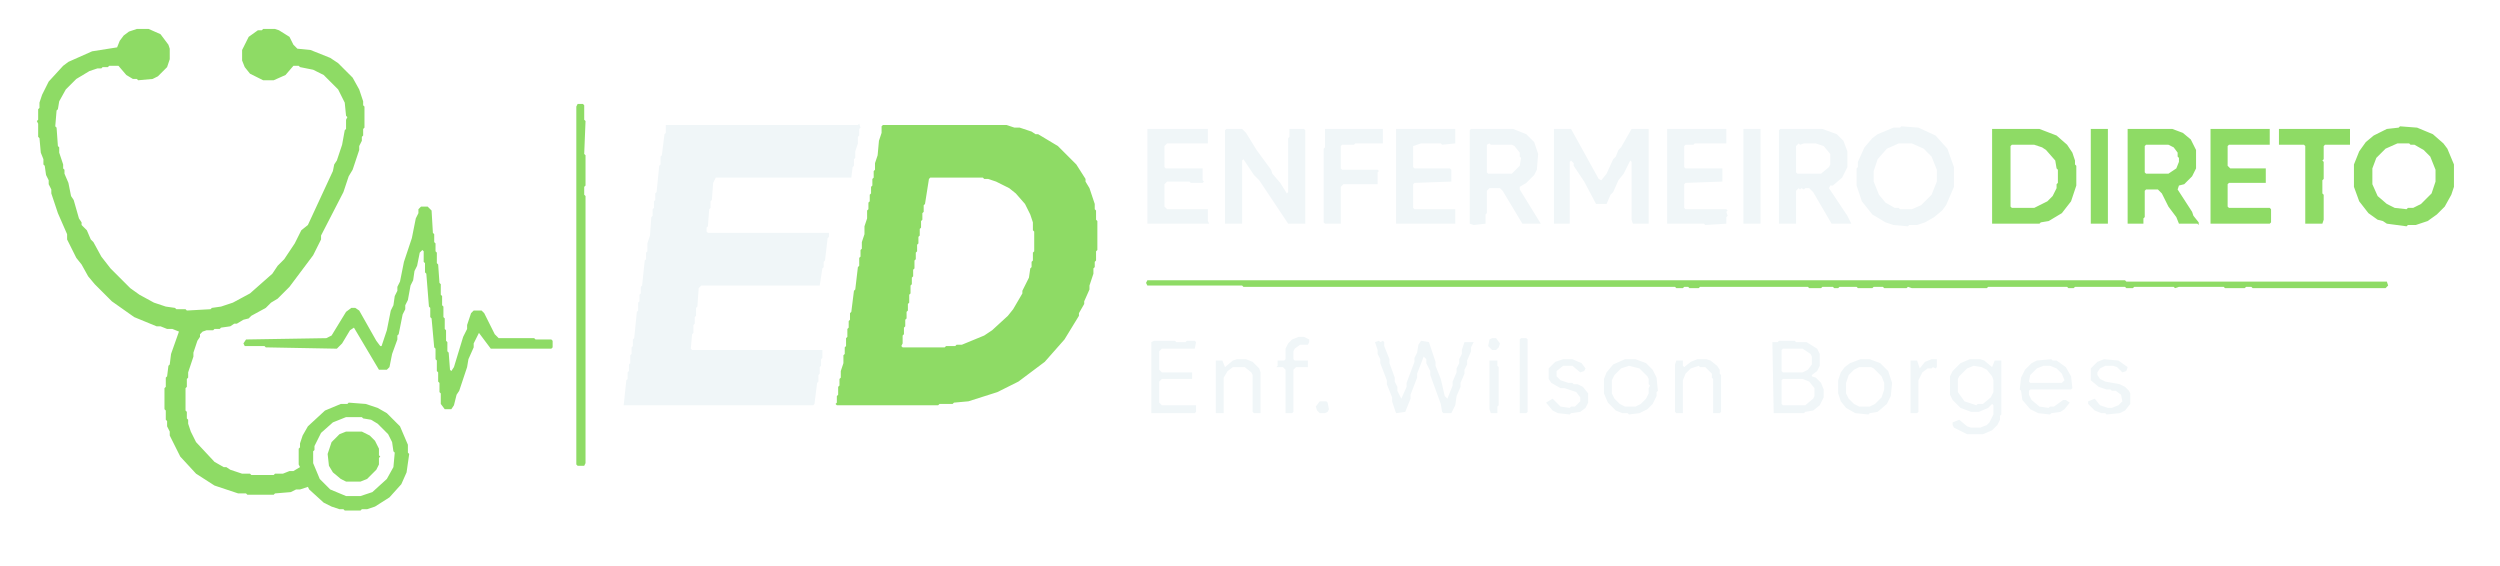
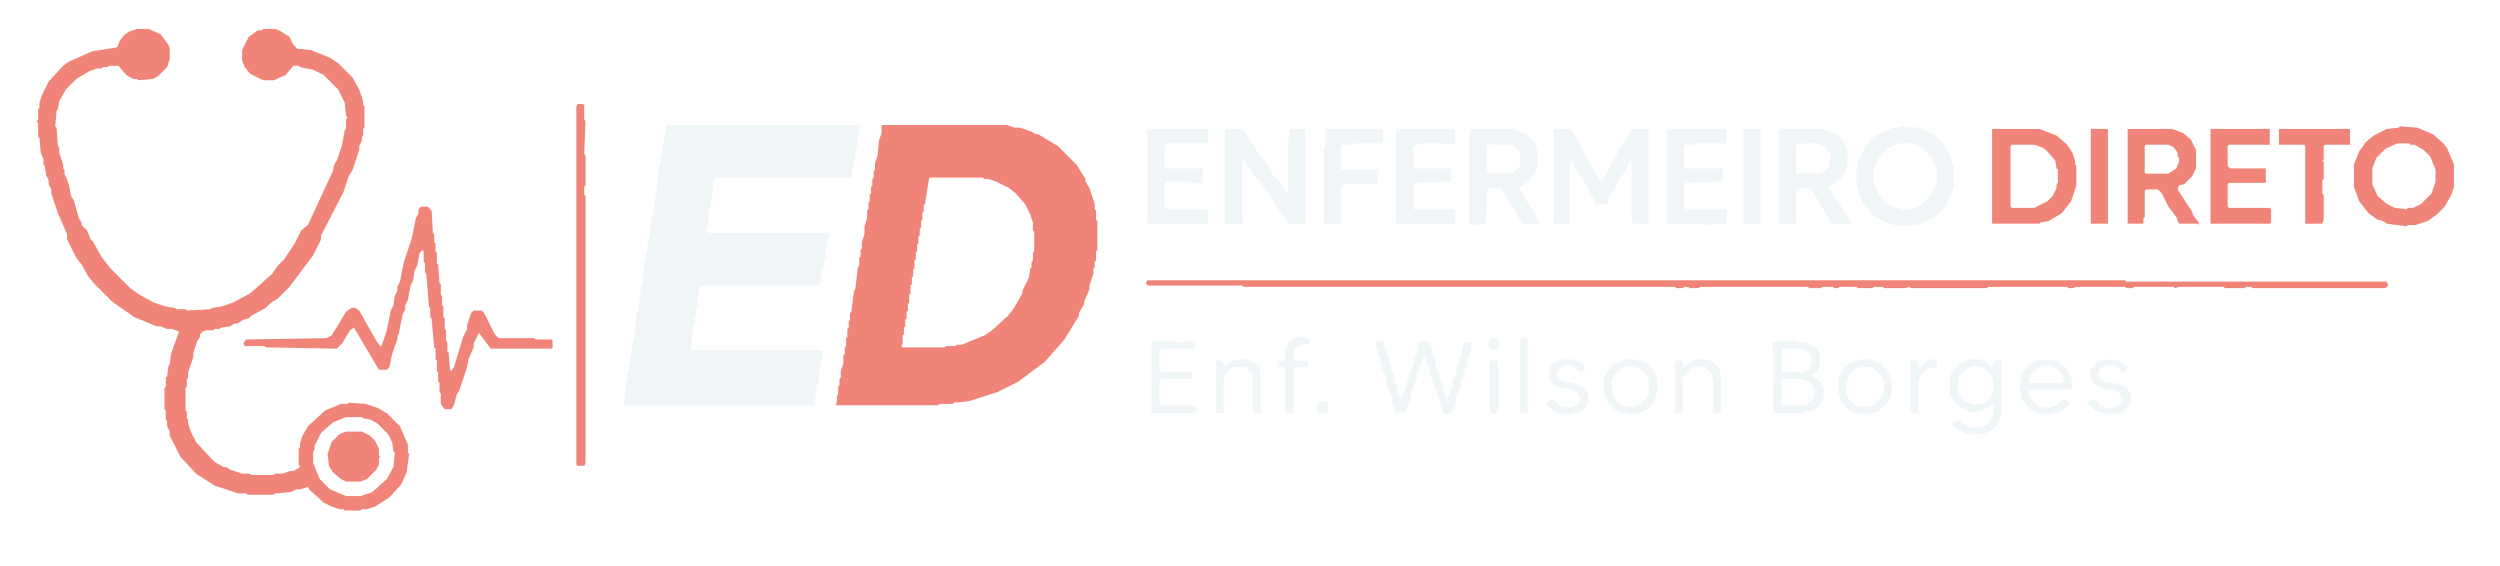
<svg xmlns="http://www.w3.org/2000/svg" width="1900" height="430" viewBox="160 155 1900 430" role="img" aria-label="Enfermeiro Direto — Enf. Wilson Borges">
  <path fill="#f0f6f8" fill-rule="evenodd" d="M1163 460 L1160 464 L1161 467 L1163 469 L1167 469 L1169 468 L1170 466 L1169 461 L1168 460 Z M1292 429 L1292 466 L1293 469 L1298 469 L1298 464 L1299 463 L1299 434 L1298 433 L1298 429 Z M1759 428 L1754 430 L1749 435 L1749 444 L1755 449 L1761 451 L1764 451 L1765 452 L1768 452 L1772 455 L1773 460 L1770 463 L1765 465 L1762 465 L1756 463 L1752 458 L1747 460 L1747 462 L1752 467 L1757 469 L1760 469 L1761 470 L1771 469 L1775 467 L1779 462 L1779 454 L1778 452 L1775 449 L1771 447 L1760 445 L1756 443 L1754 440 L1754 438 L1756 435 L1760 433 L1766 433 L1769 434 L1773 438 L1776 437 L1777 434 L1770 429 Z M1708 429 L1704 431 L1699 436 L1696 442 L1695 451 L1696 452 L1697 459 L1703 466 L1709 469 L1718 470 L1719 469 L1726 468 L1729 466 L1733 461 L1730 459 L1728 459 L1721 464 L1718 464 L1717 465 L1710 464 L1704 459 L1702 455 L1702 452 L1703 451 L1734 451 L1735 450 L1734 441 L1730 434 L1723 429 L1720 429 L1719 428 Z M1702 445 L1703 440 L1708 435 L1713 433 L1718 433 L1723 435 L1727 439 L1729 444 L1727 446 L1703 446 Z M1657 428 L1650 431 L1644 437 L1642 441 L1642 455 L1644 459 L1650 465 L1658 468 L1664 468 L1671 465 L1674 462 L1675 463 L1675 470 L1672 476 L1670 478 L1665 480 L1658 480 L1655 479 L1649 474 L1644 476 L1644 478 L1645 480 L1655 485 L1667 485 L1674 482 L1678 478 L1680 474 L1680 471 L1681 470 L1681 429 L1676 429 L1674 434 L1668 429 L1665 428 Z M1660 433 L1666 434 L1670 436 L1674 441 L1675 444 L1675 453 L1673 457 L1667 462 L1663 462 L1662 463 L1653 460 L1648 453 L1648 443 L1649 441 L1655 435 Z M1632 428 L1628 428 L1623 430 L1619 435 L1617 429 L1612 429 L1612 469 L1617 469 L1618 468 L1618 444 L1621 438 L1625 435 L1628 435 L1629 434 L1631 435 L1632 434 Z M1574 428 L1566 431 L1562 434 L1559 438 L1557 444 L1557 454 L1559 460 L1563 465 L1570 469 L1580 470 L1581 469 L1587 468 L1594 462 L1597 456 L1598 446 L1595 437 L1589 431 L1581 428 Z M1573 434 L1582 434 L1584 435 L1590 441 L1592 446 L1592 451 L1590 457 L1585 462 L1581 464 L1573 464 L1569 462 L1565 458 L1563 454 L1563 446 L1565 440 L1569 436 Z M1434 429 L1433 432 L1433 468 L1434 469 L1439 469 L1439 444 L1441 439 L1445 435 L1451 433 L1452 434 L1456 434 L1461 439 L1461 442 L1462 443 L1462 469 L1467 469 L1468 468 L1468 440 L1467 439 L1467 436 L1465 433 L1460 429 L1457 428 L1450 428 L1445 430 L1440 434 L1439 433 L1439 429 Z M1395 428 L1386 432 L1381 438 L1379 443 L1379 454 L1382 461 L1388 467 L1393 469 L1397 469 L1398 470 L1406 469 L1412 466 L1416 462 L1419 456 L1419 453 L1420 452 L1419 442 L1416 436 L1411 431 L1403 428 Z M1398 433 L1406 435 L1412 441 L1413 443 L1413 447 L1414 448 L1413 450 L1413 454 L1411 458 L1407 462 L1403 464 L1395 464 L1391 462 L1387 458 L1385 454 L1385 444 L1387 440 L1392 435 Z M1348 428 L1342 430 L1337 435 L1337 443 L1339 446 L1346 450 L1349 450 L1358 453 L1361 457 L1361 460 L1357 464 L1354 464 L1353 465 L1346 464 L1340 458 L1335 461 L1340 467 L1344 469 L1353 470 L1354 469 L1361 468 L1365 465 L1367 461 L1367 454 L1363 449 L1359 447 L1356 447 L1355 446 L1352 446 L1346 444 L1343 441 L1343 437 L1348 433 L1355 433 L1361 438 L1364 437 L1365 435 L1362 431 L1355 428 Z M1084 429 L1084 469 L1090 469 L1090 442 L1093 437 L1097 434 L1106 434 L1111 438 L1112 440 L1112 468 L1113 469 L1118 469 L1118 438 L1117 435 L1112 430 L1107 428 L1100 428 L1097 429 L1091 434 L1089 429 Z M1507 415 L1508 469 L1531 469 L1532 468 L1538 467 L1543 463 L1546 457 L1546 451 L1544 446 L1540 442 L1537 441 L1537 440 L1541 437 L1543 433 L1543 424 L1541 420 L1533 415 L1525 415 L1524 414 L1512 414 L1511 415 Z M1514 444 L1515 443 L1530 443 L1535 445 L1539 450 L1539 456 L1538 458 L1532 463 L1515 463 L1514 462 Z M1514 421 L1515 420 L1530 420 L1536 424 L1537 426 L1537 432 L1534 436 L1530 438 L1515 438 L1514 437 Z M1205 415 L1207 421 L1207 424 L1209 428 L1209 431 L1214 444 L1214 447 L1218 457 L1218 460 L1221 469 L1228 468 L1232 458 L1232 455 L1237 442 L1237 439 L1242 426 L1244 428 L1244 431 L1247 437 L1247 440 L1255 462 L1256 468 L1257 469 L1263 469 L1266 463 L1267 456 L1270 449 L1270 446 L1273 439 L1273 436 L1275 432 L1275 429 L1278 422 L1278 419 L1280 415 L1273 415 L1271 421 L1271 424 L1269 428 L1269 431 L1267 435 L1267 438 L1264 445 L1264 448 L1260 458 L1258 456 L1255 443 L1251 433 L1251 430 L1246 415 L1240 414 L1238 417 L1237 423 L1235 427 L1235 430 L1229 446 L1229 449 L1225 458 L1222 452 L1222 449 L1220 445 L1220 442 L1216 431 L1216 428 L1212 418 L1212 415 L1211 414 L1209 415 L1208 414 Z M1035 415 L1035 469 L1068 469 L1069 468 L1069 463 L1043 463 L1041 461 L1041 445 L1043 443 L1066 443 L1066 438 L1043 438 L1041 436 L1041 422 L1043 420 L1068 420 L1069 415 L1068 414 L1062 414 L1061 415 L1054 415 L1053 414 L1037 414 Z M1316 412 L1315 413 L1315 469 L1320 469 L1321 468 L1321 413 L1320 412 Z M1294 412 L1292 413 L1291 418 L1294 421 L1297 421 L1299 419 L1300 416 L1297 412 Z M1151 411 L1147 411 L1142 413 L1139 416 L1137 420 L1137 428 L1136 429 L1131 429 L1131 433 L1130 434 L1135 434 L1137 436 L1137 469 L1142 469 L1143 468 L1143 436 L1145 434 L1154 434 L1154 429 L1144 429 L1143 428 L1143 422 L1144 420 L1148 417 L1154 417 L1155 415 L1155 413 Z M1513 253 L1512 254 L1512 325 L1525 325 L1525 300 L1527 298 L1528 299 L1529 298 L1531 299 L1532 298 L1535 298 L1538 301 L1552 325 L1567 325 L1564 319 L1550 298 L1551 296 L1553 296 L1560 290 L1564 282 L1564 270 L1561 262 L1556 257 L1545 253 Z M1525 266 L1527 264 L1528 265 L1531 264 L1540 264 L1546 266 L1551 272 L1551 280 L1550 282 L1544 287 L1526 287 L1525 286 Z M1485 253 L1485 325 L1498 325 L1498 253 Z M1427 253 L1427 325 L1455 325 L1456 326 L1472 325 L1472 320 L1473 319 L1472 316 L1473 315 L1472 314 L1441 314 L1440 313 L1440 295 L1441 294 L1469 293 L1469 283 L1441 283 L1440 282 L1440 266 L1441 265 L1447 265 L1448 264 L1472 264 L1472 253 Z M1341 253 L1341 325 L1353 325 L1353 278 L1354 277 L1356 279 L1356 281 L1364 293 L1373 310 L1381 310 L1384 303 L1386 301 L1390 292 L1394 287 L1399 277 L1400 278 L1400 322 L1401 325 L1413 325 L1413 253 L1400 253 L1392 267 L1390 269 L1388 274 L1386 276 L1381 287 L1377 292 L1375 291 L1354 253 Z M1278 253 L1277 254 L1277 325 L1280 326 L1289 325 L1289 318 L1290 317 L1290 300 L1292 298 L1300 298 L1302 300 L1317 325 L1331 325 L1315 299 L1315 297 L1320 294 L1326 288 L1328 284 L1329 272 L1326 263 L1320 257 L1310 253 Z M1290 265 L1292 264 L1293 265 L1309 265 L1311 266 L1315 271 L1315 274 L1316 275 L1315 281 L1309 287 L1291 287 L1290 286 Z M1221 253 L1221 325 L1266 325 L1266 314 L1235 314 L1234 313 L1234 295 L1235 294 L1263 293 L1263 284 L1262 283 L1235 283 L1234 282 L1234 266 L1240 264 L1255 264 L1256 265 L1266 264 L1266 253 Z M1211 253 L1167 253 L1167 267 L1166 268 L1166 324 L1167 325 L1179 325 L1179 297 L1181 295 L1207 295 L1207 286 L1208 285 L1207 284 L1180 284 L1179 283 L1179 266 L1180 265 L1189 265 L1190 264 L1211 264 Z M1092 253 L1091 254 L1091 325 L1104 325 L1104 277 L1105 276 L1113 288 L1117 292 L1139 325 L1152 325 L1152 254 L1151 253 L1140 253 L1140 259 L1139 260 L1139 301 L1138 302 L1133 294 L1127 287 L1126 284 L1115 269 L1107 256 L1104 253 Z M1032 253 L1032 325 L1079 325 L1078 323 L1078 314 L1047 314 L1045 312 L1045 295 L1047 293 L1064 293 L1065 294 L1074 294 L1075 293 L1074 292 L1074 283 L1046 283 L1045 282 L1045 266 L1047 264 L1078 264 L1078 253 Z M1605 251 L1604 252 L1599 252 L1587 257 L1583 260 L1577 267 L1572 278 L1572 282 L1571 283 L1571 296 L1575 308 L1583 318 L1593 324 L1599 326 L1610 327 L1611 326 L1617 326 L1623 324 L1630 320 L1636 315 L1639 311 L1645 297 L1645 282 L1640 268 L1631 258 L1618 252 Z M1603 264 L1613 264 L1622 268 L1628 274 L1632 284 L1632 293 L1628 303 L1620 311 L1613 314 L1604 314 L1603 313 L1600 313 L1593 309 L1588 303 L1584 293 L1584 285 L1587 276 L1594 268 Z M813 249 L812 250 L666 250 L666 256 L665 257 L663 273 L662 274 L662 280 L661 281 L659 301 L658 302 L658 307 L657 308 L657 313 L656 314 L656 319 L655 320 L654 334 L652 340 L652 346 L651 347 L651 352 L650 353 L648 372 L647 373 L647 378 L646 379 L646 384 L645 385 L645 391 L644 392 L642 412 L641 413 L641 418 L640 419 L640 424 L639 425 L639 431 L638 432 L638 437 L637 438 L637 443 L636 444 L634 463 L778 463 L779 462 L781 446 L782 445 L782 440 L783 439 L783 434 L784 433 L784 428 L785 427 L785 421 L686 421 L685 420 L686 409 L687 408 L687 402 L688 401 L688 396 L689 395 L689 389 L690 388 L691 374 L693 372 L783 372 L785 359 L786 358 L786 354 L787 353 L789 336 L790 335 L790 332 L698 332 L697 331 L697 328 L698 327 L699 314 L700 313 L700 308 L701 307 L702 294 L704 290 L807 290 L808 282 L809 281 L809 276 L810 275 L810 270 L812 264 L812 259 L813 258 L813 253 L814 252 Z" />
-   <path fill="#8edb65" fill-rule="evenodd" d="M1031 370 L1032 372 L1104 372 L1105 373 L1433 373 L1434 374 L1439 374 L1440 373 L1443 373 L1444 374 L1451 374 L1452 373 L1534 373 L1535 374 L1544 374 L1545 373 L1553 373 L1554 374 L1557 374 L1558 373 L1571 373 L1572 374 L1583 374 L1584 373 L1591 373 L1592 374 L1609 374 L1610 373 L1613 374 L1670 374 L1671 373 L1731 373 L1732 374 L1736 374 L1737 373 L1775 373 L1776 374 L1781 374 L1782 373 L1812 373 L1813 374 L1816 373 L1850 373 L1851 374 L1866 374 L1867 373 L1871 373 L1872 374 L1973 374 L1975 372 L1974 369 L1776 369 L1775 368 L1032 368 Z M580 414 L579 413 L567 413 L566 412 L539 412 L536 409 L528 393 L526 391 L520 391 L518 393 L515 402 L515 405 L512 411 L505 434 L503 437 L502 436 L501 423 L500 422 L500 415 L499 414 L499 406 L498 405 L498 397 L497 396 L497 388 L496 387 L496 380 L495 379 L495 371 L494 370 L493 356 L492 355 L492 347 L491 346 L491 340 L490 339 L490 333 L489 332 L488 315 L485 312 L480 312 L478 314 L478 317 L476 321 L473 336 L467 354 L464 369 L462 373 L462 376 L460 380 L459 387 L457 391 L454 406 L450 418 L449 418 L446 414 L433 391 L430 389 L427 389 L423 392 L412 410 L408 412 L347 413 L345 416 L346 418 L361 418 L362 419 L416 420 L420 416 L426 406 L429 404 L448 436 L454 436 L456 434 L458 424 L462 413 L462 410 L463 409 L466 394 L468 390 L468 387 L470 383 L472 372 L474 368 L475 361 L477 357 L479 347 L481 345 L482 346 L482 354 L483 355 L483 362 L484 363 L486 388 L487 389 L487 396 L488 397 L490 419 L491 420 L491 428 L492 429 L492 437 L493 438 L493 445 L494 446 L494 453 L495 454 L495 462 L498 466 L503 466 L505 463 L507 455 L509 452 L515 434 L516 428 L520 419 L520 416 L524 408 L533 420 L579 420 L580 419 Z M1892 253 L1892 265 L1911 265 L1912 266 L1912 325 L1925 325 L1926 322 L1926 303 L1925 302 L1925 292 L1926 291 L1926 278 L1925 277 L1926 276 L1926 266 L1927 265 L1946 265 L1946 253 Z M1840 253 L1840 325 L1885 325 L1886 324 L1886 314 L1885 313 L1854 313 L1853 312 L1853 295 L1854 294 L1882 294 L1882 283 L1855 283 L1853 281 L1853 266 L1854 265 L1885 265 L1885 253 Z M1777 253 L1777 325 L1789 325 L1789 321 L1790 320 L1790 300 L1791 299 L1800 299 L1803 302 L1808 312 L1814 320 L1816 325 L1830 325 L1831 326 L1831 324 L1827 319 L1826 316 L1815 299 L1816 296 L1820 295 L1826 289 L1829 283 L1829 269 L1825 261 L1819 256 L1811 253 Z M1790 266 L1791 265 L1808 265 L1812 267 L1815 271 L1815 274 L1816 275 L1816 278 L1814 283 L1808 287 L1791 287 L1790 286 Z M1749 253 L1749 325 L1762 325 L1762 253 Z M1674 253 L1674 325 L1710 325 L1711 324 L1717 323 L1727 317 L1734 308 L1738 296 L1738 281 L1737 280 L1737 277 L1735 271 L1731 265 L1723 258 L1710 253 Z M1689 265 L1706 265 L1712 267 L1715 269 L1722 277 L1723 283 L1724 284 L1724 294 L1723 295 L1723 298 L1720 304 L1716 308 L1706 313 L1689 313 L1688 312 L1688 266 Z M1984 251 L1983 252 L1974 253 L1964 258 L1958 263 L1953 270 L1949 280 L1949 297 L1953 308 L1960 317 L1967 322 L1971 323 L1974 325 L1989 327 L1990 326 L1996 326 L2005 323 L2012 318 L2018 312 L2023 303 L2025 297 L2025 280 L2020 268 L2017 264 L2009 257 L1997 252 Z M1982 264 L1991 264 L1992 265 L1995 265 L2002 269 L2007 274 L2011 284 L2011 293 L2008 302 L2000 310 L1994 313 L1990 313 L1989 314 L1980 313 L1974 310 L1967 304 L1963 295 L1963 283 L1966 275 L1973 268 Z M831 250 L830 251 L830 256 L828 262 L827 273 L825 279 L825 284 L824 285 L824 290 L823 291 L823 296 L822 297 L822 302 L821 303 L821 308 L820 309 L820 314 L819 315 L819 321 L817 327 L817 333 L815 339 L815 344 L814 345 L814 350 L813 351 L813 357 L812 358 L810 375 L809 376 L807 392 L806 393 L806 398 L805 399 L805 404 L804 405 L804 411 L803 412 L803 418 L802 419 L802 424 L801 425 L801 431 L799 437 L799 442 L798 443 L798 448 L797 449 L797 455 L796 456 L796 461 L795 462 L796 463 L873 463 L874 462 L884 462 L885 461 L896 460 L918 453 L934 445 L954 430 L969 413 L980 395 L980 393 L984 386 L984 384 L988 375 L988 372 L991 363 L991 359 L992 358 L992 354 L993 353 L993 346 L994 345 L994 323 L993 322 L993 315 L992 314 L992 310 L988 298 L985 293 L985 291 L978 280 L964 266 L949 257 L947 257 L944 255 L935 252 L931 252 L925 250 Z M927 298 L932 302 L939 310 L943 318 L945 324 L945 330 L946 331 L946 346 L945 347 L945 353 L944 354 L944 358 L943 359 L942 366 L937 376 L937 378 L930 390 L926 395 L914 406 L908 410 L891 417 L887 417 L886 418 L879 418 L878 419 L846 419 L845 418 L846 416 L846 410 L847 409 L847 404 L848 403 L848 398 L849 397 L849 392 L850 391 L850 386 L851 385 L851 379 L852 378 L852 372 L853 371 L853 366 L854 365 L854 360 L855 359 L855 353 L856 352 L856 347 L857 346 L857 341 L858 340 L858 335 L859 334 L859 329 L860 328 L860 323 L861 322 L861 317 L862 316 L862 311 L863 310 L866 291 L867 290 L907 290 L908 291 L911 291 L917 293 Z M599 234 L598 236 L598 508 L599 509 L604 509 L605 507 L605 304 L604 303 L604 297 L605 296 L605 273 L604 272 L605 247 L604 246 L604 235 L603 234 Z M212 202 L208 205 L197 217 L192 227 L190 233 L190 237 L189 238 L189 246 L188 247 L189 249 L189 259 L190 260 L191 271 L193 276 L193 280 L194 281 L195 288 L197 292 L197 295 L199 299 L199 302 L204 317 L211 333 L211 337 L218 351 L222 356 L227 365 L232 371 L245 384 L262 396 L279 403 L282 403 L287 405 L291 405 L296 407 L290 424 L289 432 L288 433 L287 441 L286 442 L286 449 L285 450 L285 466 L286 467 L286 474 L287 475 L287 479 L289 483 L289 486 L297 502 L309 515 L323 524 L341 530 L347 530 L348 531 L368 531 L369 530 L381 529 L385 527 L388 527 L394 525 L395 527 L406 537 L412 540 L418 542 L421 542 L422 543 L434 543 L435 542 L439 542 L445 540 L456 533 L465 523 L469 514 L471 500 L470 499 L470 493 L464 479 L454 469 L447 465 L438 462 L425 461 L424 462 L419 462 L407 467 L394 479 L390 486 L388 492 L388 495 L387 496 L387 508 L388 510 L383 513 L380 513 L375 515 L369 515 L368 516 L351 516 L350 515 L344 515 L335 512 L332 510 L330 510 L323 506 L309 491 L305 483 L303 477 L303 474 L302 473 L302 468 L301 467 L301 450 L302 449 L302 443 L303 442 L303 438 L307 426 L307 423 L310 414 L312 411 L312 409 L314 407 L317 406 L322 406 L323 405 L327 405 L328 404 L335 403 L338 401 L340 401 L345 398 L349 397 L351 395 L362 389 L366 385 L371 382 L380 373 L398 349 L404 337 L404 334 L421 301 L425 289 L428 284 L433 269 L433 266 L435 262 L435 259 L436 258 L436 253 L437 252 L437 236 L436 235 L436 232 L433 223 L428 214 L417 203 L411 199 L396 193 L386 192 L383 189 L380 183 L372 178 L369 177 L360 177 L359 178 L356 178 L349 183 L344 193 L344 201 L346 206 L350 211 L360 216 L368 216 L377 212 L383 205 L387 205 L388 206 L398 208 L406 212 L417 223 L422 233 L423 243 L424 244 L423 246 L423 253 L422 254 L420 265 L416 277 L414 280 L413 285 L394 326 L389 330 L384 340 L376 352 L371 357 L367 363 L350 378 L337 385 L328 388 L321 389 L320 390 L302 391 L301 390 L294 390 L293 389 L286 388 L277 385 L266 379 L259 374 L244 359 L237 350 L231 339 L229 337 L226 330 L222 326 L222 324 L220 321 L216 307 L214 304 L212 294 L209 287 L209 284 L208 283 L208 280 L205 271 L205 267 L204 266 L203 252 L202 251 L203 239 L204 238 L205 232 L210 223 L218 215 L228 209 L234 207 L237 207 L238 206 L242 206 L243 205 L250 205 L256 212 L261 215 L264 215 L265 216 L276 215 L280 213 L287 206 L289 200 L289 192 L288 189 L282 181 L273 177 L264 177 L258 179 L254 182 L251 186 L249 191 L230 194 Z M423 472 L435 472 L436 473 L442 474 L447 477 L455 485 L458 491 L459 498 L460 499 L459 510 L454 519 L443 529 L434 532 L423 532 L411 527 L403 519 L398 507 L398 498 L399 497 L399 494 L404 484 L413 476 Z M423 483 L418 485 L412 491 L409 500 L410 509 L413 514 L419 519 L423 521 L434 521 L439 519 L446 512 L448 508 L448 503 L449 502 L448 501 L448 496 L445 490 L441 486 L435 483 Z" />
+   <path fill="#f08478" fill-rule="evenodd" d="M1031 370 L1032 372 L1104 372 L1105 373 L1433 373 L1434 374 L1439 374 L1440 373 L1443 373 L1444 374 L1451 374 L1452 373 L1534 373 L1535 374 L1544 374 L1545 373 L1553 373 L1554 374 L1557 374 L1558 373 L1571 373 L1572 374 L1583 374 L1584 373 L1591 373 L1592 374 L1609 374 L1610 373 L1613 374 L1670 374 L1671 373 L1731 373 L1732 374 L1736 374 L1737 373 L1775 373 L1776 374 L1781 374 L1782 373 L1812 373 L1813 374 L1816 373 L1850 373 L1851 374 L1866 374 L1867 373 L1871 373 L1872 374 L1973 374 L1975 372 L1974 369 L1776 369 L1775 368 L1032 368 Z M580 414 L579 413 L567 413 L566 412 L539 412 L536 409 L528 393 L526 391 L520 391 L518 393 L515 402 L515 405 L512 411 L505 434 L503 437 L502 436 L501 423 L500 422 L500 415 L499 414 L499 406 L498 405 L498 397 L497 396 L497 388 L496 387 L496 380 L495 379 L495 371 L494 370 L493 356 L492 355 L492 347 L491 346 L491 340 L490 339 L490 333 L489 332 L488 315 L485 312 L480 312 L478 314 L478 317 L476 321 L473 336 L467 354 L464 369 L462 373 L462 376 L460 380 L459 387 L457 391 L454 406 L450 418 L449 418 L446 414 L433 391 L430 389 L427 389 L423 392 L412 410 L408 412 L347 413 L345 416 L346 418 L361 418 L362 419 L416 420 L420 416 L426 406 L429 404 L448 436 L454 436 L456 434 L458 424 L462 413 L462 410 L463 409 L466 394 L468 390 L468 387 L470 383 L472 372 L474 368 L475 361 L477 357 L479 347 L481 345 L482 346 L482 354 L483 355 L483 362 L484 363 L486 388 L487 389 L487 396 L488 397 L490 419 L491 420 L491 428 L492 429 L492 437 L493 438 L493 445 L494 446 L494 453 L495 454 L495 462 L498 466 L503 466 L505 463 L507 455 L509 452 L515 434 L516 428 L520 419 L520 416 L524 408 L533 420 L579 420 L580 419 Z M1892 253 L1892 265 L1911 265 L1912 266 L1912 325 L1925 325 L1926 322 L1926 303 L1925 302 L1925 292 L1926 291 L1926 278 L1925 277 L1926 276 L1926 266 L1927 265 L1946 265 L1946 253 Z M1840 253 L1840 325 L1885 325 L1886 324 L1886 314 L1885 313 L1854 313 L1853 312 L1853 295 L1854 294 L1882 294 L1882 283 L1855 283 L1853 281 L1853 266 L1854 265 L1885 265 L1885 253 Z M1777 253 L1777 325 L1789 325 L1789 321 L1790 320 L1790 300 L1791 299 L1800 299 L1803 302 L1808 312 L1814 320 L1816 325 L1830 325 L1831 326 L1831 324 L1827 319 L1826 316 L1815 299 L1816 296 L1820 295 L1826 289 L1829 283 L1829 269 L1825 261 L1819 256 L1811 253 Z M1790 266 L1791 265 L1808 265 L1812 267 L1815 271 L1815 274 L1816 275 L1816 278 L1814 283 L1808 287 L1791 287 L1790 286 Z M1749 253 L1749 325 L1762 325 L1762 253 Z M1674 253 L1674 325 L1710 325 L1711 324 L1717 323 L1727 317 L1734 308 L1738 296 L1738 281 L1737 280 L1737 277 L1735 271 L1731 265 L1723 258 L1710 253 Z M1689 265 L1706 265 L1712 267 L1715 269 L1722 277 L1723 283 L1724 284 L1724 294 L1723 295 L1723 298 L1720 304 L1716 308 L1706 313 L1689 313 L1688 312 L1688 266 Z M1984 251 L1983 252 L1974 253 L1964 258 L1958 263 L1953 270 L1949 280 L1949 297 L1953 308 L1960 317 L1967 322 L1971 323 L1974 325 L1989 327 L1990 326 L1996 326 L2005 323 L2012 318 L2018 312 L2023 303 L2025 297 L2025 280 L2020 268 L2017 264 L2009 257 L1997 252 Z M1982 264 L1991 264 L1992 265 L1995 265 L2002 269 L2007 274 L2011 284 L2011 293 L2008 302 L2000 310 L1994 313 L1990 313 L1989 314 L1980 313 L1974 310 L1967 304 L1963 295 L1963 283 L1966 275 L1973 268 Z M831 250 L830 251 L830 256 L828 262 L827 273 L825 279 L825 284 L824 285 L824 290 L823 291 L823 296 L822 297 L822 302 L821 303 L821 308 L820 309 L820 314 L819 315 L819 321 L817 327 L817 333 L815 339 L815 344 L814 345 L814 350 L813 351 L813 357 L812 358 L810 375 L809 376 L807 392 L806 393 L806 398 L805 399 L805 404 L804 405 L804 411 L803 412 L803 418 L802 419 L802 424 L801 425 L801 431 L799 437 L799 442 L798 443 L798 448 L797 449 L797 455 L796 456 L796 461 L795 462 L796 463 L873 463 L874 462 L884 462 L885 461 L896 460 L918 453 L934 445 L954 430 L969 413 L980 395 L980 393 L984 386 L984 384 L988 375 L988 372 L991 363 L991 359 L992 358 L992 354 L993 353 L993 346 L994 345 L994 323 L993 322 L993 315 L992 314 L992 310 L988 298 L985 293 L985 291 L978 280 L964 266 L949 257 L947 257 L944 255 L935 252 L931 252 L925 250 Z M927 298 L932 302 L939 310 L943 318 L945 324 L945 330 L946 331 L946 346 L945 347 L945 353 L944 354 L944 358 L943 359 L942 366 L937 376 L937 378 L930 390 L926 395 L914 406 L908 410 L891 417 L887 417 L886 418 L879 418 L878 419 L846 419 L845 418 L846 416 L846 410 L847 409 L847 404 L848 403 L848 398 L849 397 L849 392 L850 391 L850 386 L851 385 L851 379 L852 378 L852 372 L853 371 L853 366 L854 365 L854 360 L855 359 L855 353 L856 352 L856 347 L857 346 L857 341 L858 340 L858 335 L859 334 L859 329 L860 328 L860 323 L861 322 L861 317 L862 316 L862 311 L863 310 L866 291 L867 290 L907 290 L908 291 L911 291 L917 293 Z M599 234 L598 236 L598 508 L599 509 L604 509 L605 507 L605 304 L604 303 L604 297 L605 296 L605 273 L604 272 L605 247 L604 246 L604 235 L603 234 Z M212 202 L208 205 L197 217 L192 227 L190 233 L190 237 L189 238 L189 246 L188 247 L189 249 L189 259 L190 260 L191 271 L193 276 L193 280 L194 281 L195 288 L197 292 L197 295 L199 299 L199 302 L204 317 L211 333 L211 337 L218 351 L222 356 L227 365 L232 371 L245 384 L262 396 L279 403 L282 403 L287 405 L291 405 L296 407 L290 424 L289 432 L288 433 L287 441 L286 442 L286 449 L285 450 L285 466 L286 467 L286 474 L287 475 L287 479 L289 483 L289 486 L297 502 L309 515 L323 524 L341 530 L347 530 L348 531 L368 531 L369 530 L381 529 L385 527 L388 527 L394 525 L395 527 L406 537 L412 540 L418 542 L421 542 L422 543 L434 543 L435 542 L439 542 L445 540 L456 533 L465 523 L469 514 L471 500 L470 499 L470 493 L464 479 L454 469 L447 465 L438 462 L425 461 L424 462 L419 462 L407 467 L394 479 L390 486 L388 492 L388 495 L387 496 L387 508 L388 510 L383 513 L380 513 L375 515 L369 515 L368 516 L351 516 L350 515 L344 515 L335 512 L332 510 L330 510 L323 506 L309 491 L305 483 L303 477 L303 474 L302 473 L302 468 L301 467 L301 450 L302 449 L302 443 L303 442 L303 438 L307 426 L307 423 L310 414 L312 411 L312 409 L314 407 L317 406 L322 406 L323 405 L327 405 L328 404 L335 403 L338 401 L340 401 L345 398 L349 397 L351 395 L362 389 L366 385 L371 382 L380 373 L398 349 L404 337 L404 334 L421 301 L425 289 L428 284 L433 269 L433 266 L435 262 L435 259 L436 258 L436 253 L437 252 L437 236 L436 235 L436 232 L433 223 L428 214 L417 203 L411 199 L396 193 L386 192 L383 189 L380 183 L372 178 L369 177 L360 177 L359 178 L356 178 L349 183 L344 193 L344 201 L346 206 L350 211 L360 216 L368 216 L377 212 L383 205 L387 205 L388 206 L398 208 L406 212 L417 223 L422 233 L423 243 L424 244 L423 246 L423 253 L422 254 L420 265 L416 277 L414 280 L413 285 L394 326 L389 330 L384 340 L376 352 L371 357 L367 363 L350 378 L337 385 L328 388 L321 389 L320 390 L302 391 L301 390 L294 390 L293 389 L286 388 L277 385 L266 379 L259 374 L244 359 L237 350 L231 339 L229 337 L226 330 L222 326 L222 324 L220 321 L216 307 L214 304 L212 294 L209 287 L209 284 L208 283 L208 280 L205 271 L205 267 L204 266 L203 252 L202 251 L203 239 L204 238 L205 232 L210 223 L218 215 L228 209 L234 207 L237 207 L238 206 L242 206 L243 205 L250 205 L256 212 L261 215 L264 215 L265 216 L276 215 L280 213 L287 206 L289 200 L289 192 L288 189 L282 181 L273 177 L264 177 L258 179 L254 182 L251 186 L249 191 L230 194 Z M423 472 L435 472 L436 473 L442 474 L447 477 L455 485 L458 491 L459 498 L460 499 L459 510 L454 519 L443 529 L434 532 L423 532 L411 527 L403 519 L398 507 L398 498 L399 497 L399 494 L404 484 L413 476 Z M423 483 L418 485 L412 491 L409 500 L410 509 L413 514 L419 519 L423 521 L434 521 L439 519 L446 512 L448 508 L448 503 L449 502 L448 501 L448 496 L445 490 L441 486 L435 483 Z" />
</svg>
